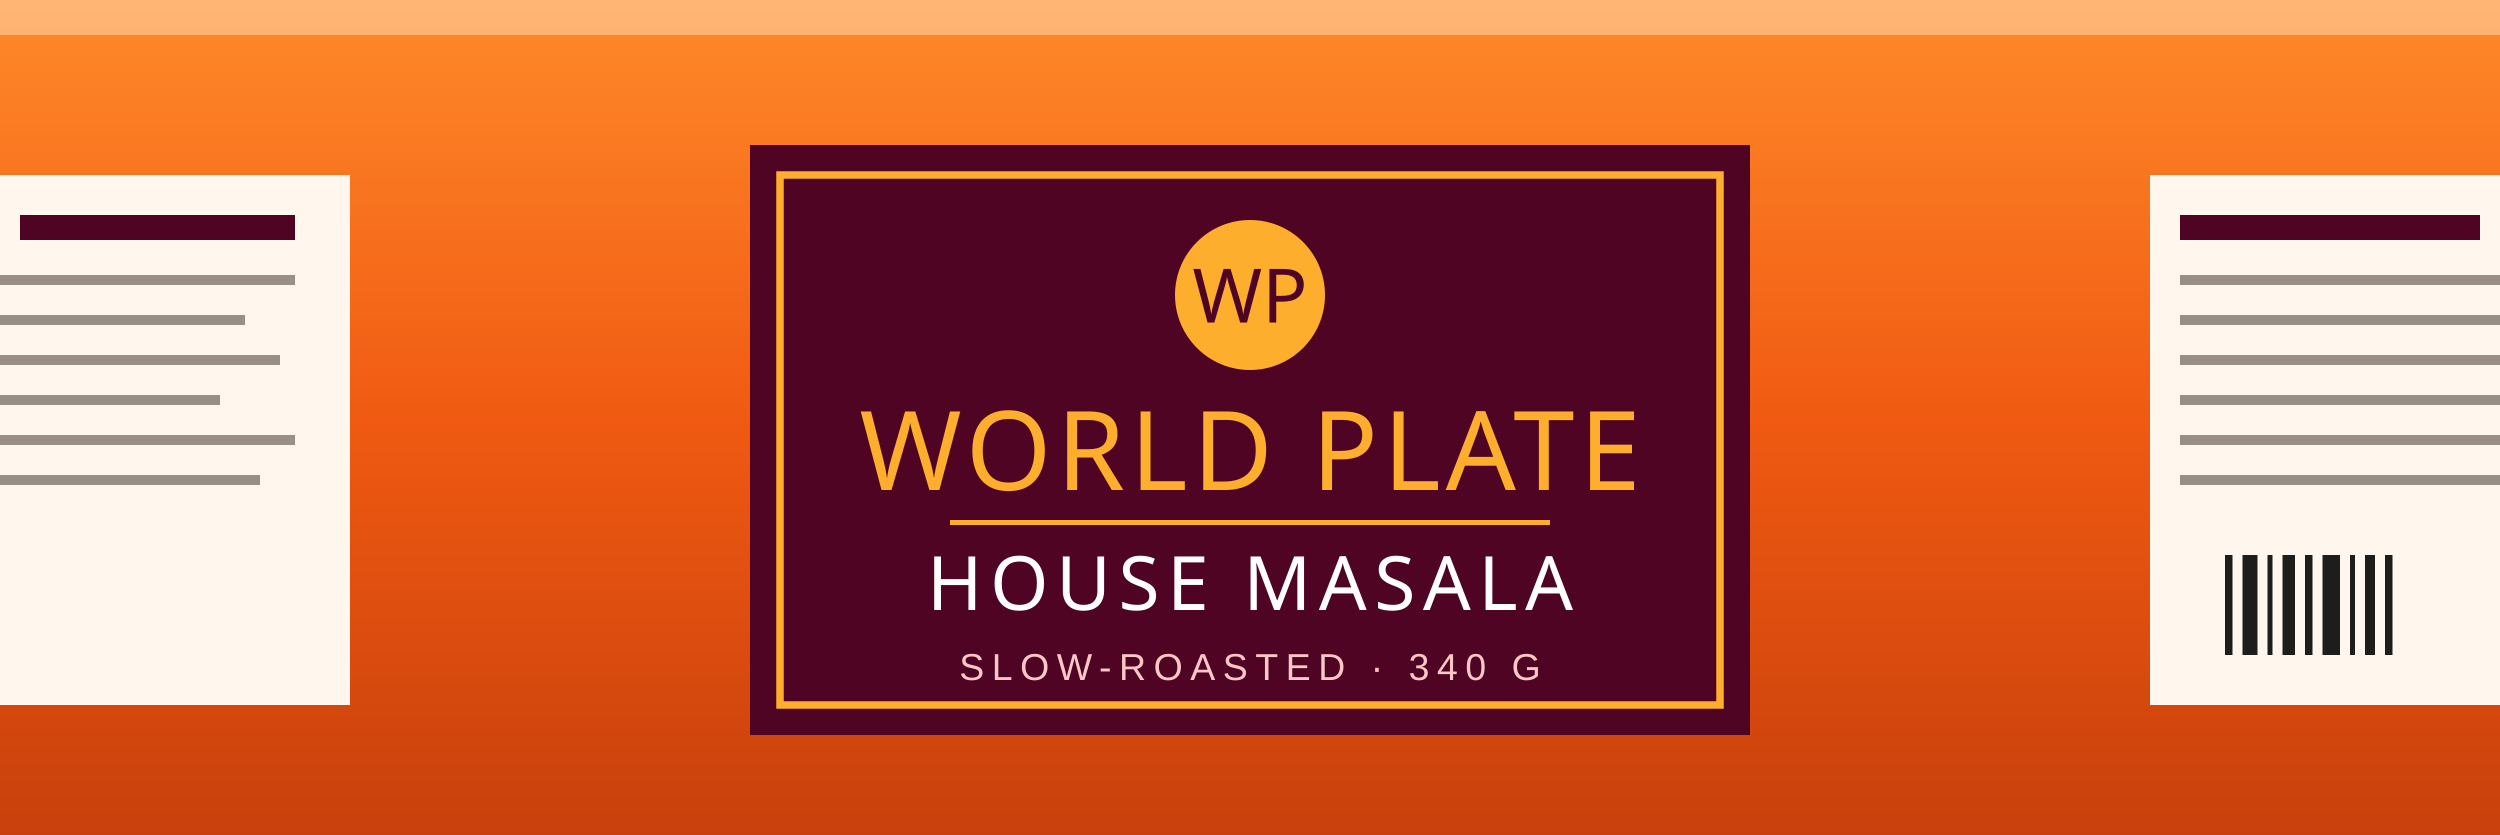
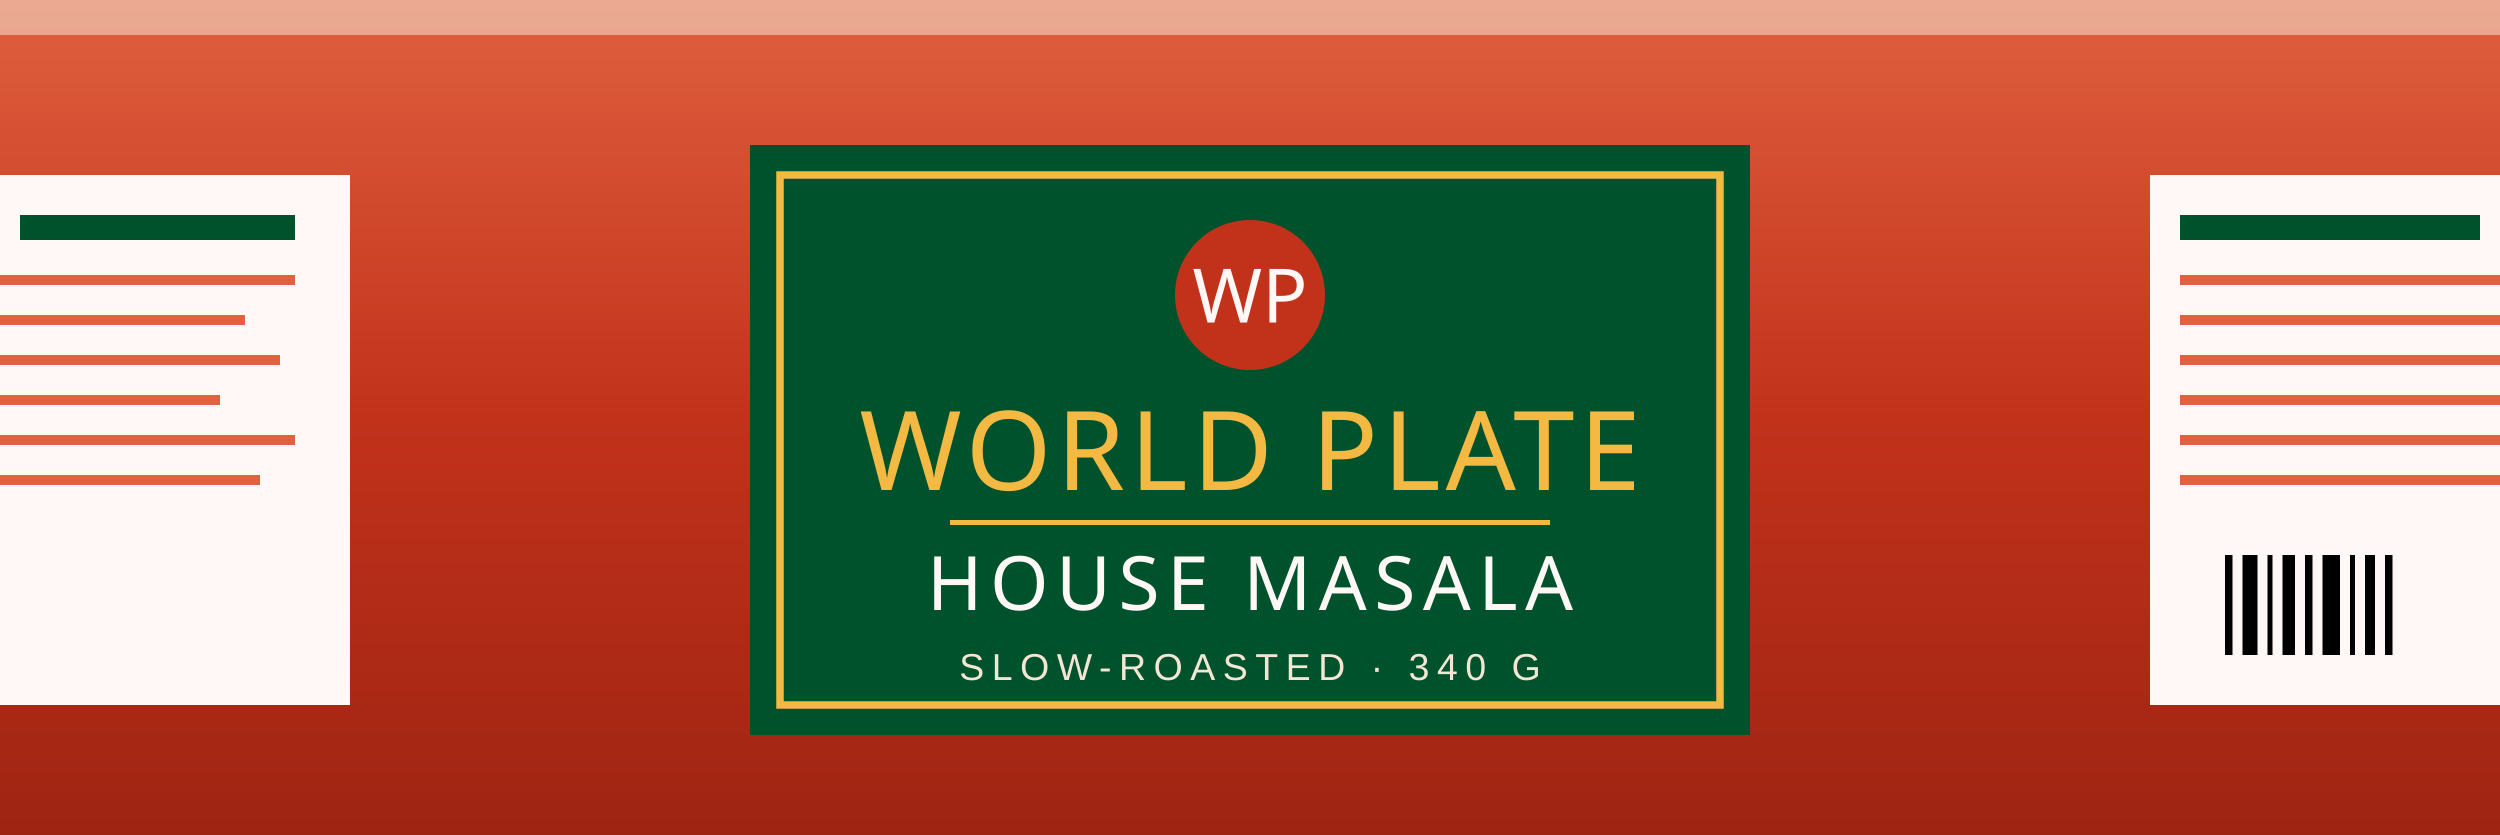
<svg xmlns="http://www.w3.org/2000/svg" viewBox="0 0 1000 334" preserveAspectRatio="none">
  <defs>
    <linearGradient id="sauce" x1="0" y1="0" x2="0" y2="1">
-       <stop offset="0" stop-color="#ff8a2a" />
-       <stop offset="0.5" stop-color="#f05a12" />
-       <stop offset="1" stop-color="#c8400c" />
+       <stop offset="0" stop-color="#e0603f" />
+       <stop offset="0.5" stop-color="#c2321b" />
+       <stop offset="1" stop-color="#9e2412" />
    </linearGradient>
  </defs>
  <rect width="1000" height="334" fill="url(#sauce)" />
-   <rect y="0" width="1000" height="14" fill="#ffd9b0" opacity="0.55" />
-   <rect x="300" y="58" width="400" height="236" fill="#4f0423" />
-   <rect x="312" y="70" width="376" height="212" fill="none" stroke="#fdae2d" stroke-width="3" />
-   <circle cx="500" cy="118" r="30" fill="#fdae2d" />
-   <text x="500" y="129" text-anchor="middle" font-family="Impact, 'Arial Narrow', sans-serif" font-size="30" fill="#4f0423">WP</text>
-   <text x="500" y="196" text-anchor="middle" font-family="Impact, 'Arial Narrow', sans-serif" font-size="44" letter-spacing="2" fill="#fdae2d">WORLD PLATE</text>
-   <rect x="380" y="208" width="240" height="2" fill="#fdae2d" />
-   <text x="500" y="244" text-anchor="middle" font-family="Impact, 'Arial Narrow', sans-serif" font-size="30" letter-spacing="3" fill="#ffffff">HOUSE MASALA</text>
-   <text x="500" y="272" text-anchor="middle" font-family="'Arial Narrow', Arial, sans-serif" font-size="15" letter-spacing="3" fill="#ffc7c6">SLOW-ROASTED · 340 G</text>
-   <g fill="#fff7ee">
+   <rect y="0" width="1000" height="14" fill="#f3e6d4" opacity="0.55" />
+   <rect x="300" y="58" width="400" height="236" fill="#00522d" />
+   <rect x="312" y="70" width="376" height="212" fill="none" stroke="#f4b942" stroke-width="3" />
+   <circle cx="500" cy="118" r="30" fill="#c2321b" />
+   <text x="500" y="129" text-anchor="middle" font-family="Impact, 'Arial Narrow', sans-serif" font-size="30" fill="#fff8f6">WP</text>
+   <text x="500" y="196" text-anchor="middle" font-family="Impact, 'Arial Narrow', sans-serif" font-size="44" letter-spacing="2" fill="#f4b942">WORLD PLATE</text>
+   <rect x="380" y="208" width="240" height="2" fill="#f4b942" />
+   <text x="500" y="244" text-anchor="middle" font-family="Impact, 'Arial Narrow', sans-serif" font-size="30" letter-spacing="3" fill="#fff8f6">HOUSE MASALA</text>
+   <text x="500" y="272" text-anchor="middle" font-family="'Arial Narrow', Arial, sans-serif" font-size="15" letter-spacing="3" fill="#f3e6d4">SLOW-ROASTED · 340 G</text>
+   <g fill="#fff8f6">
    <rect x="860" y="70" width="140" height="212" />
    <rect x="0" y="70" width="140" height="212" />
  </g>
-   <g fill="#4f0423">
+   <g fill="#00522d">
    <rect x="872" y="86" width="120" height="10" />
    <rect x="8" y="86" width="110" height="10" />
  </g>
-   <g fill="#9a8f87">
+   <g fill="#e0603f">
    <rect x="872" y="110" width="128" height="4" />
    <rect x="0" y="110" width="118" height="4" />
    <rect x="872" y="126" width="128" height="4" />
    <rect x="0" y="126" width="98" height="4" />
    <rect x="872" y="142" width="128" height="4" />
    <rect x="0" y="142" width="112" height="4" />
    <rect x="872" y="158" width="128" height="4" />
    <rect x="0" y="158" width="88" height="4" />
    <rect x="872" y="174" width="128" height="4" />
    <rect x="0" y="174" width="118" height="4" />
    <rect x="872" y="190" width="128" height="4" />
    <rect x="0" y="190" width="104" height="4" />
  </g>
-   <g fill="#1d1d1b">
+   <g fill="#000000">
    <rect x="890" y="222" width="3" height="40" />
    <rect x="897" y="222" width="6" height="40" />
    <rect x="907" y="222" width="2" height="40" />
    <rect x="913" y="222" width="5" height="40" />
    <rect x="922" y="222" width="3" height="40" />
    <rect x="929" y="222" width="7" height="40" />
    <rect x="940" y="222" width="2" height="40" />
    <rect x="946" y="222" width="4" height="40" />
    <rect x="954" y="222" width="3" height="40" />
  </g>
</svg>
